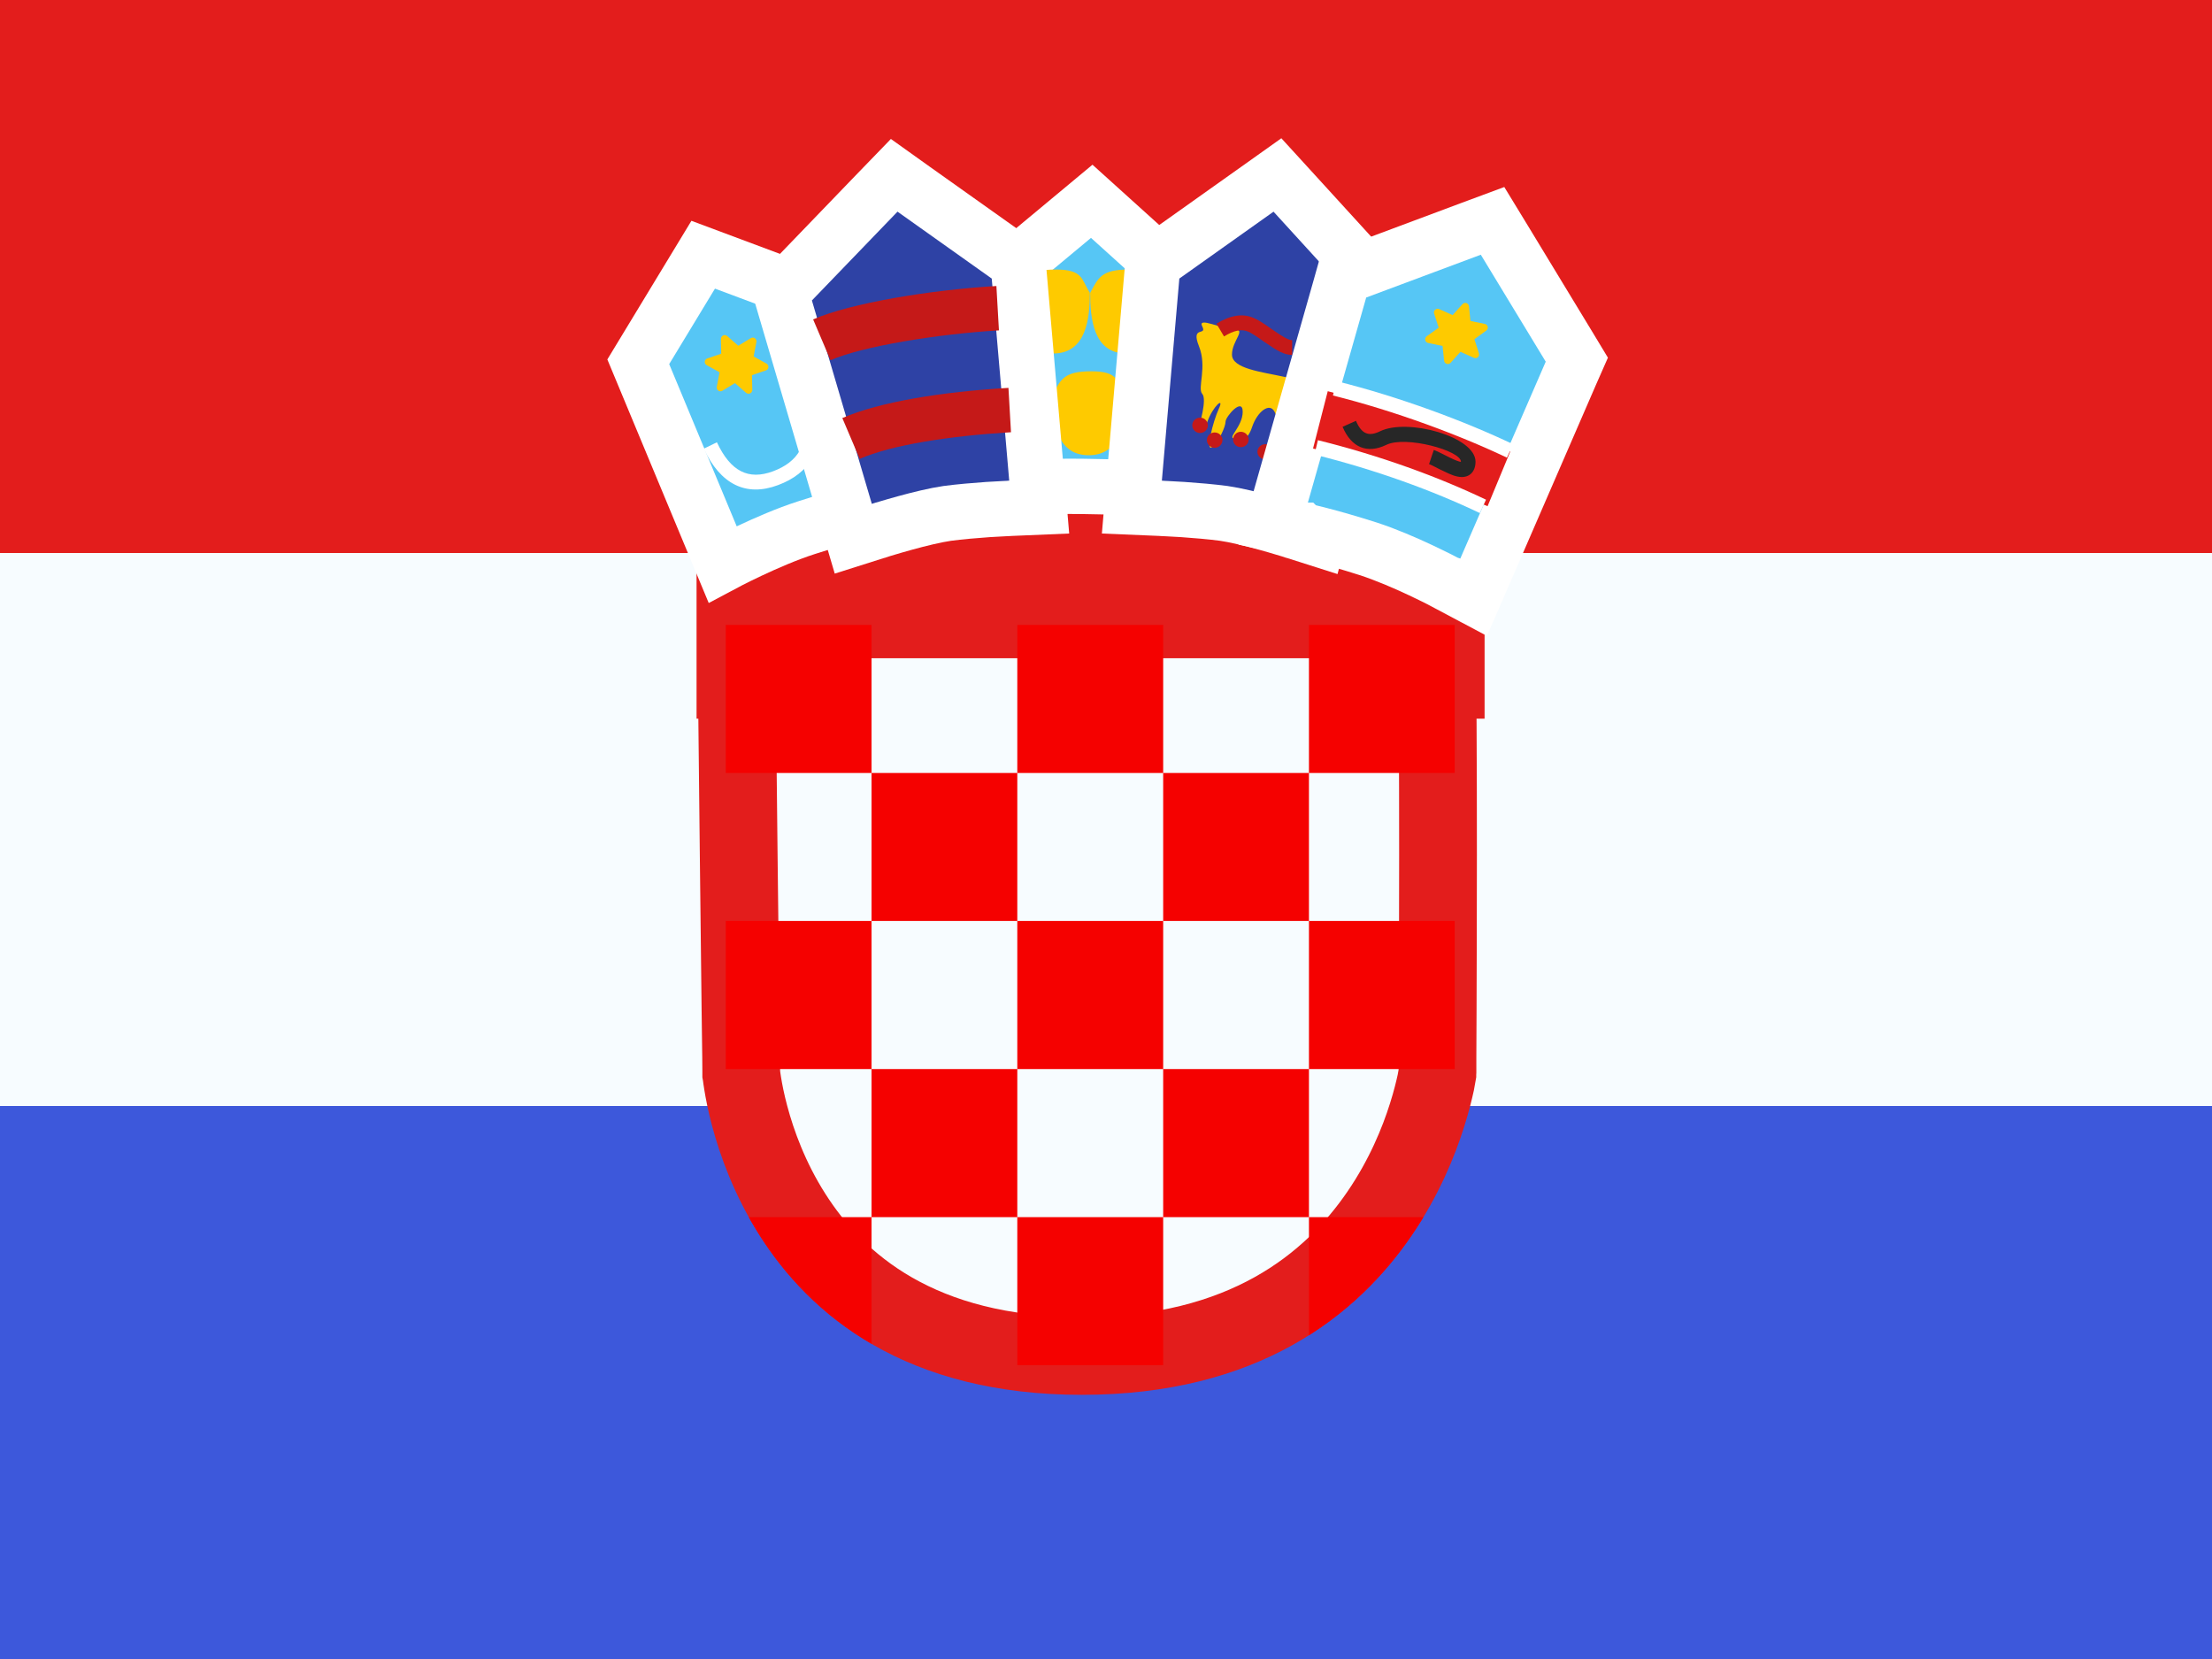
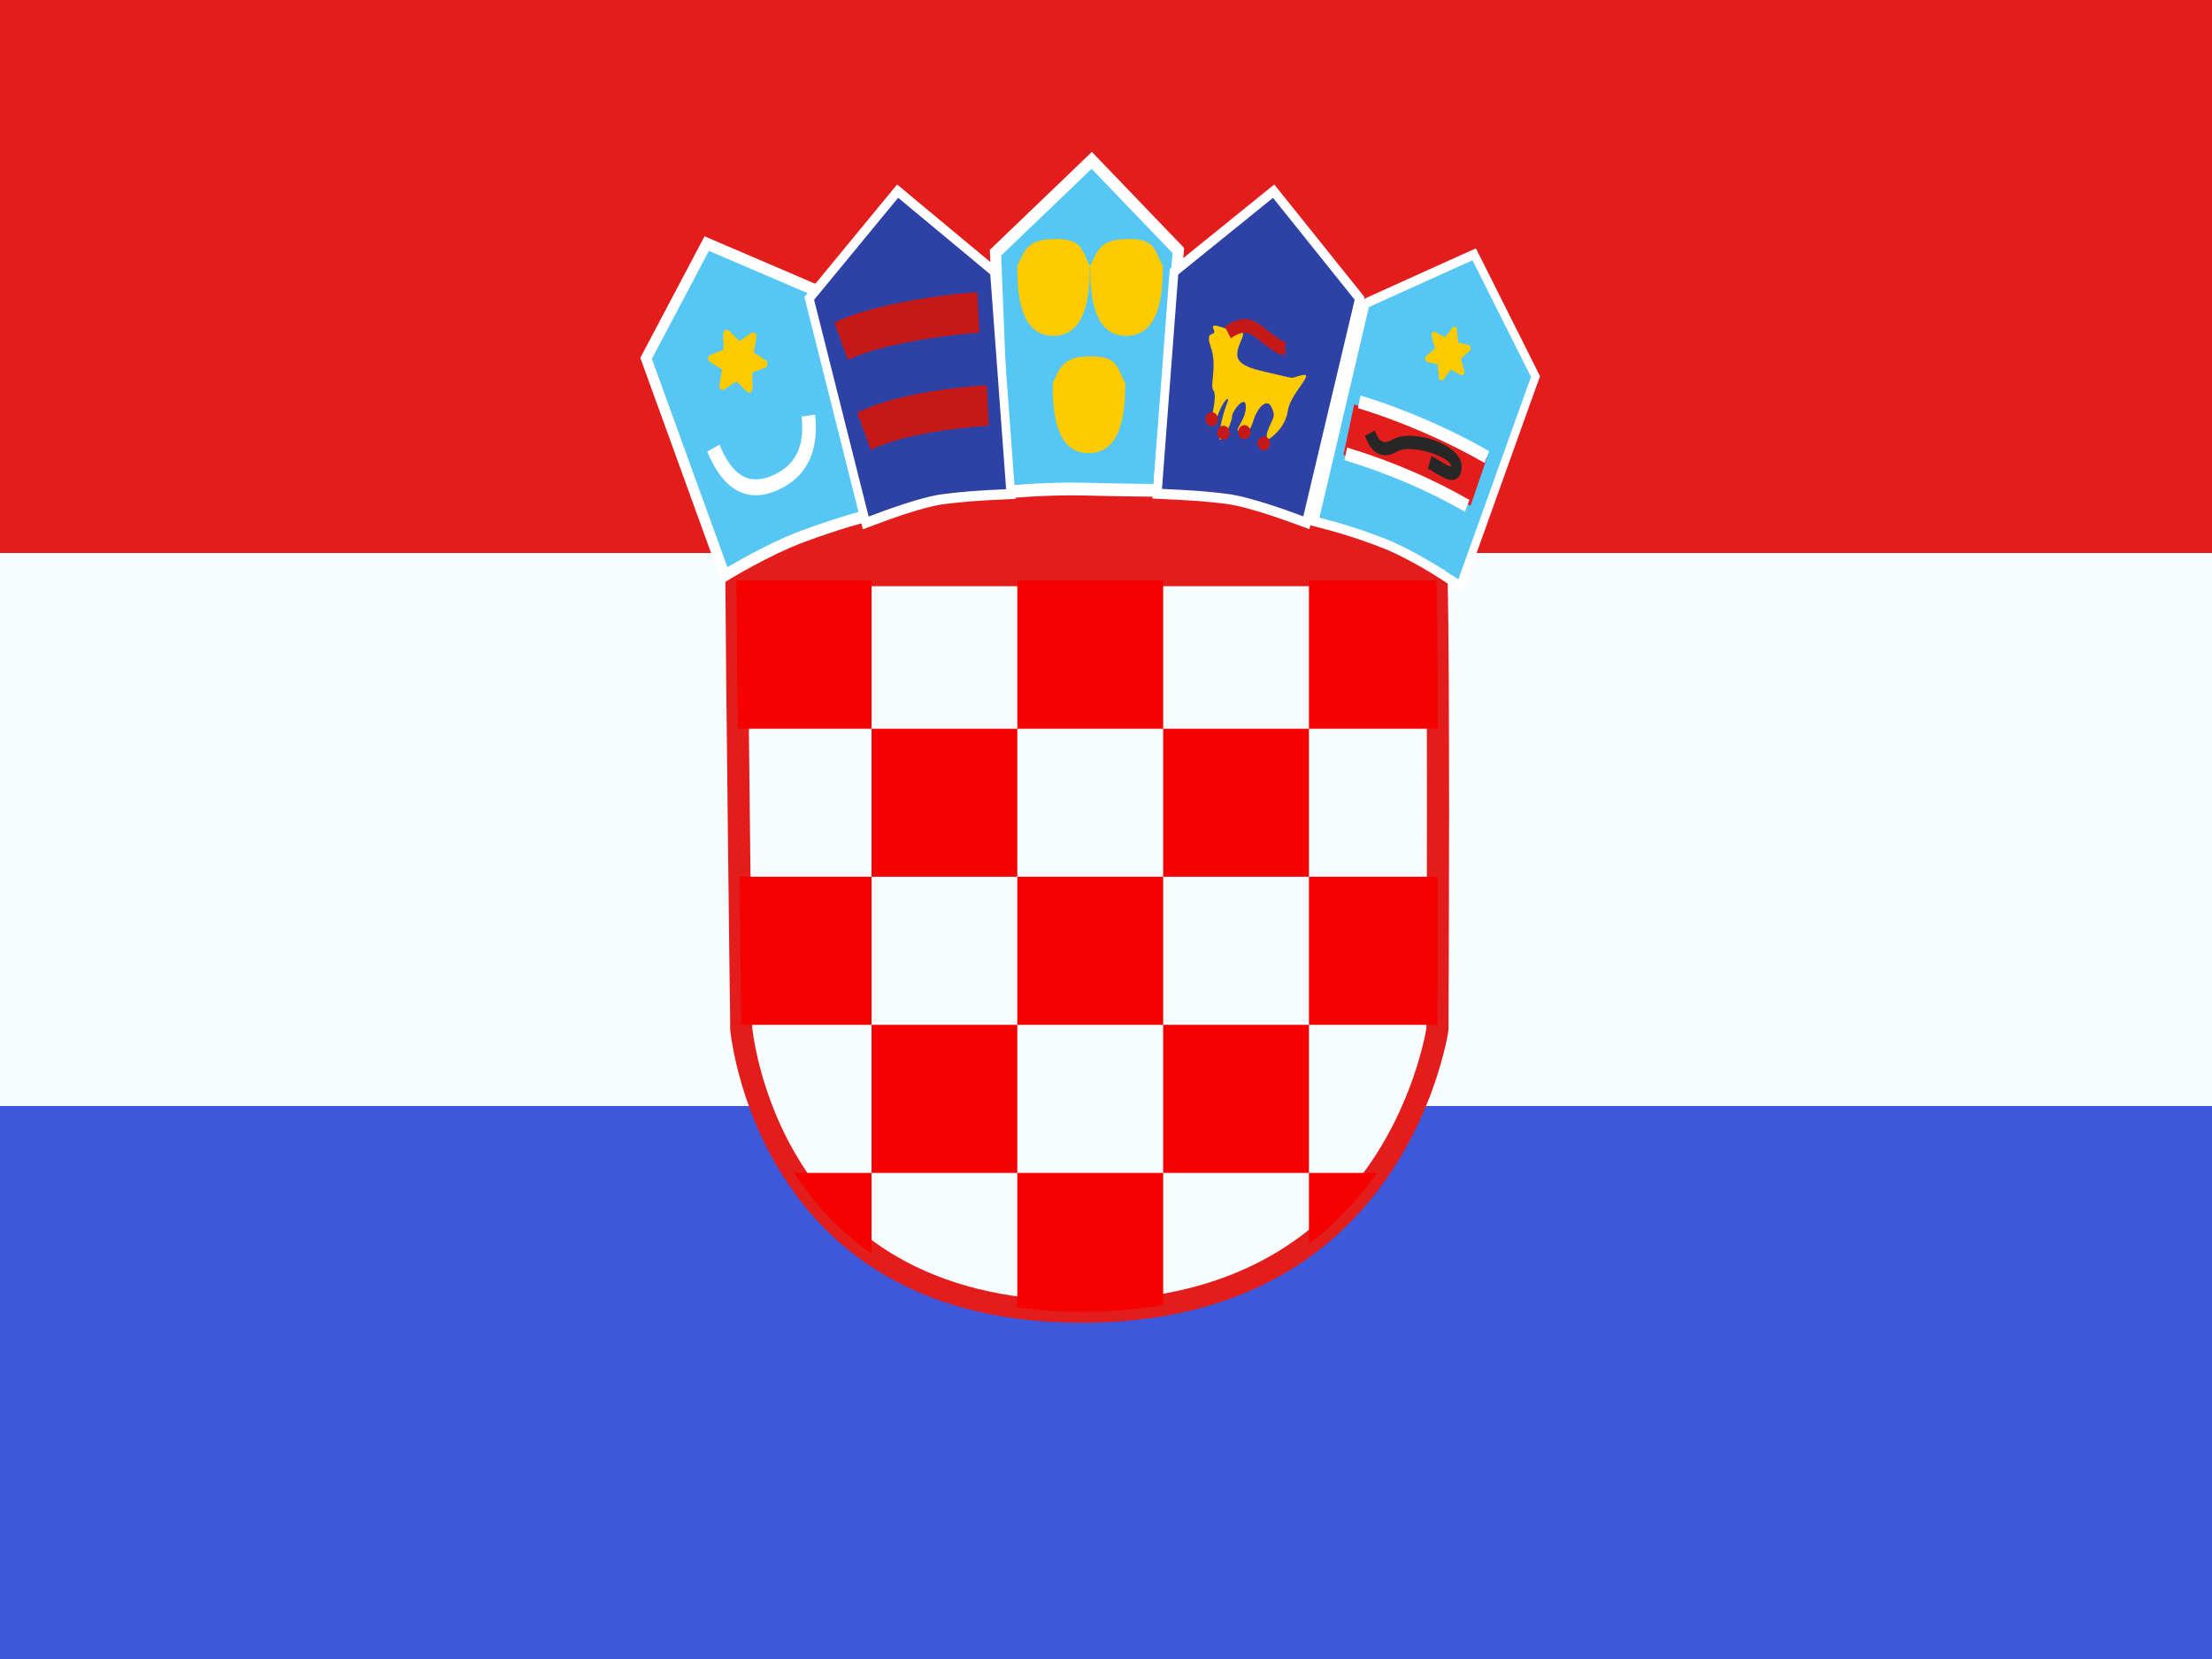
<svg xmlns="http://www.w3.org/2000/svg" width="20" height="15" viewBox="0 0 20 15" fill="none">
  <g clip-path="url(#clip0_270_60953)">
    <rect width="20" height="15" fill="white" />
    <path fill-rule="evenodd" clip-rule="evenodd" d="M0 0V15H20V0H0Z" fill="#F7FCFF" />
    <mask id="mask0_270_60953" style="mask-type:luminance" maskUnits="userSpaceOnUse" x="0" y="0" width="20" height="15">
      <path fill-rule="evenodd" clip-rule="evenodd" d="M0 0V15H20V0H0Z" fill="white" />
    </mask>
    <g mask="url(#mask0_270_60953)">
      <path fill-rule="evenodd" clip-rule="evenodd" d="M0 0V5H20V0H0Z" fill="#E31D1C" />
      <path fill-rule="evenodd" clip-rule="evenodd" d="M0 10V15H20V10H0Z" fill="#3D58DB" />
-       <rect x="6.298" y="3.998" width="7.125" height="2.5" fill="#E31D1C" />
-       <path d="M6.658 5.6H12.988C12.999 6.08 13.002 6.919 13.002 7.726C13.002 8.247 13 8.749 12.999 9.12L12.997 9.566L12.997 9.69L12.996 9.707L12.996 9.709C12.993 9.726 12.989 9.752 12.982 9.787C12.967 9.855 12.943 9.956 12.904 10.079C12.827 10.325 12.694 10.65 12.472 10.974C12.038 11.608 11.25 12.26 9.781 12.26C8.314 12.26 7.564 11.609 7.165 10.981C6.96 10.659 6.843 10.334 6.778 10.089C6.745 9.966 6.726 9.865 6.715 9.797C6.709 9.762 6.706 9.736 6.704 9.72L6.702 9.709L6.702 9.681L6.701 9.559L6.695 9.116C6.691 8.747 6.685 8.247 6.679 7.728C6.67 6.934 6.661 6.096 6.658 5.6ZM6.701 9.699C6.701 9.699 6.701 9.699 6.701 9.699L6.701 9.699Z" fill="#F7FCFF" stroke="#E31D1C" stroke-width="0.703" />
-       <mask id="mask1_270_60953" style="mask-type:luminance" maskUnits="userSpaceOnUse" x="6" y="5" width="8" height="8">
-         <path d="M6.658 5.6H12.988C12.999 6.08 13.002 6.919 13.002 7.726C13.002 8.247 13 8.749 12.999 9.12L12.997 9.566L12.997 9.69L12.996 9.707L12.996 9.709C12.993 9.726 12.989 9.752 12.982 9.787C12.967 9.855 12.943 9.956 12.904 10.079C12.827 10.325 12.694 10.65 12.472 10.974C12.038 11.608 11.25 12.26 9.781 12.26C8.314 12.26 7.564 11.609 7.165 10.981C6.96 10.659 6.843 10.334 6.778 10.089C6.745 9.966 6.726 9.865 6.715 9.797C6.709 9.762 6.706 9.736 6.704 9.72L6.702 9.709L6.702 9.681L6.701 9.559L6.695 9.116C6.691 8.747 6.685 8.247 6.679 7.728C6.67 6.934 6.661 6.096 6.658 5.6ZM6.701 9.699C6.701 9.699 6.701 9.699 6.701 9.699L6.701 9.699Z" fill="white" stroke="white" stroke-width="0.703" />
-       </mask>
-       <g mask="url(#mask1_270_60953)">
-         <path fill-rule="evenodd" clip-rule="evenodd" d="M6.562 5.65H7.88V6.989H6.562V5.65ZM9.198 6.989H7.88V8.327H6.562V9.666L7.88 9.666V11.005H6.562V12.343H7.88V11.005H9.198V12.343H10.517V11.005H11.835V12.343H13.153V11.005H11.835V9.666L13.153 9.666V8.327H11.835V6.989H13.153V5.65H11.835V6.989H10.517V5.65H9.198V6.989ZM9.198 8.327V6.989H10.517V8.327H9.198ZM9.198 9.666V8.327H7.88V9.666H9.198ZM10.517 9.666V11.005H9.198V9.666H10.517ZM10.517 9.666V8.327H11.835V9.666H10.517Z" fill="#F50100" />
+       <g transform="translate(0 -0.4)">
+         <rect x="6.658" y="3.998" width="6.33" height="1.6" fill="#E31D1C" stroke="#E31D1C" stroke-width="0.2" stroke-linejoin="round" />
+         <path d="M6.658 5.6H12.988C12.999 6.08 13.002 6.919 13.002 7.726C13.002 8.247 13 8.749 12.999 9.12L12.997 9.566L12.997 9.69L12.996 9.707L12.996 9.709C12.993 9.726 12.989 9.752 12.982 9.787C12.967 9.855 12.943 9.956 12.904 10.079C12.827 10.325 12.694 10.65 12.472 10.974C12.038 11.608 11.25 12.26 9.781 12.26C8.314 12.26 7.564 11.609 7.165 10.981C6.96 10.659 6.843 10.334 6.778 10.089C6.745 9.966 6.726 9.865 6.715 9.797C6.709 9.762 6.706 9.736 6.704 9.72L6.702 9.709L6.702 9.681L6.701 9.559L6.695 9.116C6.691 8.747 6.685 8.247 6.679 7.728C6.67 6.934 6.661 6.096 6.658 5.6ZM6.701 9.699C6.701 9.699 6.701 9.699 6.701 9.699L6.701 9.699Z" fill="#F7FCFF" stroke="#E31D1C" stroke-width="0.2" stroke-linejoin="round" />
+         <mask id="mask1_270_60953" style="mask-type:luminance" maskUnits="userSpaceOnUse" x="6" y="5" width="8" height="8">
+           <path d="M6.658 5.6H12.988C12.999 6.08 13.002 6.919 13.002 7.726C13.002 8.247 13 8.749 12.999 9.12L12.997 9.566L12.997 9.69L12.996 9.707L12.996 9.709C12.993 9.726 12.989 9.752 12.982 9.787C12.967 9.855 12.943 9.956 12.904 10.079C12.827 10.325 12.694 10.65 12.472 10.974C12.038 11.608 11.25 12.26 9.781 12.26C8.314 12.26 7.564 11.609 7.165 10.981C6.96 10.659 6.843 10.334 6.778 10.089C6.745 9.966 6.726 9.865 6.715 9.797C6.709 9.762 6.706 9.736 6.704 9.72L6.702 9.709L6.702 9.681L6.701 9.559L6.695 9.116C6.691 8.747 6.685 8.247 6.679 7.728C6.67 6.934 6.661 6.096 6.658 5.6ZM6.701 9.699C6.701 9.699 6.701 9.699 6.701 9.699L6.701 9.699Z" fill="white" stroke="white" stroke-width="0" />
+         </mask>
+         <g mask="url(#mask1_270_60953)">
+           <path fill-rule="evenodd" clip-rule="evenodd" d="M6.562 5.65H7.88V6.989H6.562V5.65ZM9.198 6.989H7.88V8.327H6.562V9.666L7.88 9.666V11.005H6.562V12.343H7.88V11.005H9.198V12.343H10.517V11.005H11.835V12.343H13.153V11.005H11.835V9.666L13.153 9.666V8.327H11.835V6.989H13.153V5.65H11.835V6.989H10.517V5.65H9.198V6.989ZM9.198 8.327V6.989H10.517V8.327H9.198ZM9.198 9.666V8.327H7.88V9.666H9.198ZM10.517 9.666V11.005H9.198V9.666H10.517ZM10.517 9.666V8.327H11.835V9.666H10.517Z" fill="#F50100" />
+         </g>
      </g>
-       <path fill-rule="evenodd" clip-rule="evenodd" d="M6.533 5.102C6.533 5.102 6.941 4.884 7.289 4.772C7.637 4.659 7.911 4.598 7.911 4.598L7.394 2.69L6.358 2.303L5.771 3.271L6.533 5.102Z" fill="#56C6F5" stroke="white" stroke-width="0.5" />
-       <path d="M6.363 4.057L6.482 3.999C6.605 4.262 6.767 4.344 6.99 4.261C7.217 4.176 7.309 4.016 7.276 3.762L7.407 3.745C7.448 4.06 7.321 4.28 7.035 4.386C6.745 4.495 6.514 4.379 6.363 4.057Z" fill="white" />
-       <path fill-rule="evenodd" clip-rule="evenodd" d="M6.645 3.464L6.531 3.533C6.506 3.548 6.475 3.526 6.481 3.497L6.506 3.366L6.39 3.302C6.364 3.288 6.367 3.25 6.395 3.241L6.521 3.198L6.518 3.065C6.518 3.035 6.552 3.019 6.575 3.038L6.675 3.126L6.789 3.057C6.814 3.042 6.845 3.064 6.839 3.093L6.814 3.223L6.93 3.287C6.956 3.302 6.953 3.34 6.925 3.349L6.799 3.392L6.802 3.525C6.802 3.555 6.768 3.571 6.745 3.551L6.645 3.464Z" fill="#FECA00" />
-       <path fill-rule="evenodd" clip-rule="evenodd" d="M9.088 4.422C9.088 4.422 9.436 4.391 9.801 4.398C10.166 4.406 10.476 4.408 10.476 4.408L10.654 2.527L9.871 1.82L9.001 2.544L9.088 4.422Z" fill="#56C6F5" stroke="white" stroke-width="0.5" />
-       <path fill-rule="evenodd" clip-rule="evenodd" d="M9.844 4.116C10.145 4.116 10.174 3.79 10.174 3.568C10.097 3.445 10.113 3.357 9.866 3.357C9.618 3.357 9.59 3.432 9.518 3.568C9.518 3.79 9.542 4.116 9.844 4.116Z" fill="#FECA00" />
-       <path fill-rule="evenodd" clip-rule="evenodd" d="M10.183 3.196C10.485 3.196 10.514 2.87 10.514 2.648C10.436 2.525 10.452 2.437 10.205 2.437C9.958 2.437 9.93 2.512 9.857 2.648C9.857 2.87 9.882 3.196 10.183 3.196Z" fill="#FECA00" />
-       <path fill-rule="evenodd" clip-rule="evenodd" d="M9.524 3.196C9.825 3.196 9.854 2.87 9.854 2.648C9.777 2.525 9.793 2.437 9.546 2.437C9.299 2.437 9.27 2.512 9.198 2.648C9.198 2.87 9.222 3.196 9.524 3.196Z" fill="#FECA00" />
-       <path d="M7.643 4.627L7.715 4.871L7.958 4.794L7.958 4.794L7.958 4.794L7.958 4.794L7.959 4.794L7.962 4.793L7.974 4.789L8.021 4.775C8.062 4.763 8.118 4.746 8.181 4.729C8.311 4.693 8.46 4.657 8.564 4.642C8.676 4.627 8.818 4.615 8.934 4.607C8.992 4.603 9.043 4.601 9.078 4.599L9.12 4.597L9.131 4.596L9.134 4.596L9.135 4.596L9.135 4.596H9.135L9.135 4.596L9.135 4.596L9.396 4.585L9.374 4.325L9.216 2.497L9.206 2.382L9.112 2.315L8.26 1.71L8.085 1.585L7.935 1.74L7.161 2.543L7.06 2.647L7.101 2.787L7.643 4.627Z" fill="#2E42A5" stroke="white" stroke-width="0.5" />
-       <mask id="mask2_270_60953" style="mask-type:luminance" maskUnits="userSpaceOnUse" x="6" y="1" width="4" height="5">
-         <path d="M7.643 4.627L7.715 4.871L7.958 4.794L7.958 4.794L7.958 4.794L7.958 4.794L7.959 4.794L7.962 4.793L7.974 4.789L8.021 4.775C8.062 4.763 8.118 4.746 8.181 4.729C8.311 4.693 8.46 4.657 8.564 4.642C8.676 4.627 8.818 4.615 8.934 4.607C8.992 4.603 9.043 4.601 9.078 4.599L9.12 4.597L9.131 4.596L9.134 4.596L9.135 4.596L9.135 4.596H9.135L9.135 4.596L9.135 4.596L9.396 4.585L9.374 4.325L9.216 2.497L9.206 2.382L9.112 2.315L8.26 1.71L8.085 1.585L7.935 1.74L7.161 2.543L7.06 2.647L7.101 2.787L7.643 4.627Z" fill="white" stroke="white" stroke-width="0.5" />
-       </mask>
-       <g mask="url(#mask2_270_60953)">
-         <path d="M7.773 4.149L7.616 3.78C7.952 3.633 8.52 3.542 9.118 3.507L9.141 3.908C8.586 3.941 8.06 4.023 7.773 4.149Z" fill="#C51918" />
-         <path d="M7.509 3.257L7.352 2.888C7.688 2.741 8.411 2.621 9.009 2.586L9.032 2.987C8.476 3.02 7.796 3.131 7.509 3.257Z" fill="#C51918" />
+       <g transform="translate(6.841 3.702) scale(0.934 1.072) translate(-6.841 -3.702)">
+         <path fill-rule="evenodd" clip-rule="evenodd" d="M6.533 5.102C6.533 5.102 6.941 4.884 7.289 4.772C7.637 4.659 7.911 4.598 7.911 4.598L7.394 2.69L6.358 2.303L5.771 3.271L6.533 5.102Z" fill="#56C6F5" stroke="white" stroke-width="0.1" />
+         <path d="M6.363 4.057L6.482 3.999C6.605 4.262 6.767 4.344 6.99 4.261C7.217 4.176 7.309 4.016 7.276 3.762L7.407 3.745C7.448 4.06 7.321 4.28 7.035 4.386C6.745 4.495 6.514 4.379 6.363 4.057Z" fill="white" />
+         <path fill-rule="evenodd" clip-rule="evenodd" d="M6.645 3.464L6.531 3.533C6.506 3.548 6.475 3.526 6.481 3.497L6.506 3.366L6.39 3.302C6.364 3.288 6.367 3.25 6.395 3.241L6.521 3.198L6.518 3.065C6.518 3.035 6.552 3.019 6.575 3.038L6.675 3.126L6.789 3.057C6.814 3.042 6.845 3.064 6.839 3.093L6.814 3.223L6.93 3.287C6.956 3.302 6.953 3.34 6.925 3.349L6.799 3.392L6.802 3.525C6.802 3.555 6.768 3.571 6.745 3.551L6.645 3.464Z" fill="#FECA00" />
      </g>
-       <path d="M11.988 4.621L11.92 4.873L11.672 4.794L11.672 4.794L11.672 4.794L11.671 4.794L11.671 4.794L11.668 4.793L11.655 4.789L11.608 4.775C11.568 4.763 11.512 4.746 11.449 4.729C11.318 4.693 11.17 4.657 11.066 4.642C10.954 4.627 10.812 4.615 10.695 4.607C10.637 4.603 10.587 4.601 10.551 4.599L10.509 4.597L10.498 4.596L10.496 4.596L10.495 4.596L10.495 4.596H10.495L10.495 4.596L10.495 4.596L10.234 4.585L10.256 4.325L10.414 2.497L10.424 2.382L10.518 2.315L11.37 1.71L11.55 1.582L11.699 1.745L12.429 2.545L12.521 2.646L12.486 2.778L11.988 4.621Z" fill="#2E42A5" stroke="white" stroke-width="0.5" />
-       <mask id="mask3_270_60953" style="mask-type:luminance" maskUnits="userSpaceOnUse" x="9" y="1" width="4" height="5">
-         <path d="M11.988 4.621L11.92 4.873L11.672 4.794L11.672 4.794L11.672 4.794L11.671 4.794L11.671 4.794L11.668 4.793L11.655 4.789L11.608 4.775C11.568 4.763 11.512 4.746 11.449 4.729C11.318 4.693 11.17 4.657 11.066 4.642C10.954 4.627 10.812 4.615 10.695 4.607C10.637 4.603 10.587 4.601 10.551 4.599L10.509 4.597L10.498 4.596L10.496 4.596L10.495 4.596L10.495 4.596H10.495L10.495 4.596L10.495 4.596L10.234 4.585L10.256 4.325L10.414 2.497L10.424 2.382L10.518 2.315L11.37 1.71L11.55 1.582L11.699 1.745L12.429 2.545L12.521 2.646L12.486 2.778L11.988 4.621Z" fill="white" stroke="white" stroke-width="0.5" />
-       </mask>
-       <g mask="url(#mask3_270_60953)">
-         <path fill-rule="evenodd" clip-rule="evenodd" d="M11.499 4.042C11.499 4.042 11.682 3.939 11.709 3.767C11.735 3.594 12.02 3.382 11.877 3.407C11.735 3.433 11.817 3.452 11.611 3.407C11.405 3.362 11.139 3.333 11.139 3.206C11.139 3.08 11.271 2.979 11.163 2.979C11.055 2.979 10.824 2.859 10.87 2.951C10.917 3.042 10.764 2.939 10.84 3.129C10.917 3.319 10.824 3.51 10.87 3.561C10.917 3.611 10.84 3.858 10.84 3.858C10.84 3.858 10.868 3.95 10.917 3.812C10.966 3.675 11.074 3.579 11.02 3.696C10.966 3.812 10.898 4.09 10.959 4.042C11.02 3.993 11.081 3.858 11.081 3.812C11.081 3.767 11.236 3.588 11.236 3.723C11.236 3.858 11.09 3.964 11.163 3.964C11.236 3.964 11.276 3.993 11.322 3.858C11.368 3.723 11.479 3.634 11.524 3.723C11.569 3.812 11.559 3.808 11.499 3.925C11.438 4.042 11.499 4.042 11.499 4.042Z" fill="#FECA00" />
-         <path fill-rule="evenodd" clip-rule="evenodd" d="M11.067 3.042L10.999 2.927C11.121 2.851 11.234 2.831 11.333 2.874C11.378 2.893 11.412 2.915 11.5 2.977L11.512 2.985C11.604 3.049 11.653 3.076 11.683 3.076V3.209C11.614 3.209 11.555 3.177 11.437 3.095L11.425 3.087C11.346 3.031 11.315 3.011 11.282 2.997C11.227 2.974 11.157 2.986 11.067 3.042ZM10.851 3.915C10.889 3.915 10.921 3.884 10.921 3.845C10.921 3.807 10.889 3.776 10.851 3.776C10.812 3.776 10.78 3.807 10.78 3.845C10.78 3.884 10.812 3.915 10.851 3.915ZM11.053 3.979C11.053 4.017 11.021 4.049 10.982 4.049C10.944 4.049 10.912 4.017 10.912 3.979C10.912 3.941 10.944 3.91 10.982 3.91C11.021 3.91 11.053 3.941 11.053 3.979ZM11.219 4.043C11.258 4.043 11.29 4.012 11.29 3.974C11.29 3.936 11.258 3.904 11.219 3.904C11.18 3.904 11.149 3.936 11.149 3.974C11.149 4.012 11.18 4.043 11.219 4.043ZM11.51 4.085C11.51 4.123 11.478 4.154 11.44 4.154C11.401 4.154 11.369 4.123 11.369 4.085C11.369 4.047 11.401 4.016 11.44 4.016C11.478 4.016 11.51 4.047 11.51 4.085Z" fill="#C51918" />
+       <g transform="translate(9.828 2.95) scale(1.0 1.153) translate(-9.828 -3.121)">
+         <path fill-rule="evenodd" clip-rule="evenodd" d="M9.088 4.422C9.088 4.422 9.436 4.391 9.801 4.398C10.166 4.406 10.476 4.408 10.476 4.408L10.654 2.527L9.871 1.82L9.001 2.544L9.088 4.422Z" fill="#56C6F5" stroke="white" stroke-width="0.1" />
+         <path fill-rule="evenodd" clip-rule="evenodd" d="M9.844 4.116C10.145 4.116 10.174 3.79 10.174 3.568C10.097 3.445 10.113 3.357 9.866 3.357C9.618 3.357 9.59 3.432 9.518 3.568C9.518 3.79 9.542 4.116 9.844 4.116Z" fill="#FECA00" />
+         <path fill-rule="evenodd" clip-rule="evenodd" d="M10.183 3.196C10.485 3.196 10.514 2.87 10.514 2.648C10.436 2.525 10.452 2.437 10.205 2.437C9.958 2.437 9.93 2.512 9.857 2.648C9.857 2.87 9.882 3.196 10.183 3.196Z" fill="#FECA00" />
+         <path fill-rule="evenodd" clip-rule="evenodd" d="M9.524 3.196C9.825 3.196 9.854 2.87 9.854 2.648C9.777 2.525 9.793 2.437 9.546 2.437C9.299 2.437 9.27 2.512 9.198 2.648C9.198 2.87 9.222 3.196 9.524 3.196Z" fill="#FECA00" />
      </g>
-       <path d="M13.431 5.154L13.323 5.402L13.084 5.275L13.084 5.275L13.084 5.275L13.084 5.275L13.084 5.275L13.084 5.274L13.081 5.273L13.068 5.266C13.057 5.26 13.04 5.252 13.02 5.241C12.978 5.22 12.918 5.19 12.848 5.157C12.706 5.09 12.528 5.013 12.37 4.962C12.201 4.908 12.05 4.865 11.941 4.837C11.887 4.823 11.843 4.812 11.814 4.805L11.78 4.797L11.771 4.795L11.77 4.794L11.769 4.794L11.769 4.794L11.769 4.794L11.769 4.794L11.769 4.794L11.511 4.737L11.583 4.482L12.112 2.622L12.146 2.501L12.265 2.456L13.301 2.069L13.495 1.997L13.603 2.174L14.19 3.141L14.257 3.252L14.205 3.37L13.431 5.154Z" fill="#56C6F5" stroke="white" stroke-width="0.5" />
-       <mask id="mask4_270_60953" style="mask-type:luminance" maskUnits="userSpaceOnUse" x="11" y="1" width="4" height="5">
-         <path d="M13.431 5.154L13.323 5.402L13.084 5.275L13.084 5.275L13.084 5.275L13.084 5.275L13.084 5.275L13.084 5.274L13.081 5.273L13.068 5.266C13.057 5.26 13.04 5.252 13.02 5.241C12.978 5.22 12.918 5.19 12.848 5.157C12.706 5.09 12.528 5.013 12.37 4.962C12.201 4.908 12.05 4.865 11.941 4.837C11.887 4.823 11.843 4.812 11.814 4.805L11.78 4.797L11.771 4.795L11.77 4.794L11.769 4.794L11.769 4.794L11.769 4.794L11.769 4.794L11.769 4.794L11.511 4.737L11.583 4.482L12.112 2.622L12.146 2.501L12.265 2.456L13.301 2.069L13.495 1.997L13.603 2.174L14.19 3.141L14.257 3.252L14.205 3.37L13.431 5.154Z" fill="white" stroke="white" stroke-width="0.5" />
-       </mask>
-       <g mask="url(#mask4_270_60953)">
-         <path fill-rule="evenodd" clip-rule="evenodd" d="M13.205 3.181L13.116 3.28C13.096 3.302 13.06 3.29 13.057 3.261L13.043 3.128L12.913 3.101C12.884 3.095 12.876 3.058 12.9 3.04L13.008 2.963L12.967 2.836C12.957 2.808 12.986 2.783 13.013 2.795L13.134 2.849L13.223 2.75C13.242 2.728 13.279 2.74 13.282 2.769L13.295 2.902L13.426 2.929C13.454 2.935 13.462 2.972 13.438 2.989L13.331 3.067L13.372 3.194C13.381 3.222 13.353 3.247 13.326 3.235L13.205 3.181Z" fill="#FECA00" />
-         <path d="M11.872 4.055L12.005 3.537C12.593 3.692 13.206 3.891 13.655 4.083L13.45 4.577C13.026 4.395 12.437 4.204 11.872 4.055Z" fill="#E31D1C" />
-         <path d="M12.052 3.576L12.083 3.446C12.647 3.586 13.246 3.809 13.681 4.017L13.625 4.138C13.198 3.934 12.607 3.714 12.052 3.576Z" fill="white" />
-         <path d="M11.885 4.11L11.916 3.98C12.48 4.12 13.001 4.31 13.436 4.518L13.38 4.639C12.953 4.435 12.44 4.248 11.885 4.11Z" fill="white" />
-         <path d="M12.139 3.859L12.26 3.805C12.311 3.924 12.374 3.95 12.479 3.899C12.726 3.779 13.341 3.947 13.341 4.174C13.341 4.262 13.29 4.316 13.211 4.313C13.167 4.311 13.12 4.294 13.051 4.259C13.042 4.255 13.037 4.252 13.023 4.246C12.947 4.207 12.941 4.204 12.921 4.196L12.964 4.068C12.992 4.079 12.997 4.081 13.082 4.124C13.095 4.131 13.1 4.133 13.108 4.137C13.161 4.163 13.197 4.177 13.217 4.177C13.218 4.178 13.209 4.187 13.209 4.174C13.209 4.074 12.709 3.937 12.535 4.022C12.361 4.106 12.219 4.047 12.139 3.859Z" fill="#272727" />
+       <g transform="translate(8.228 3.228) scale(0.78 0.913) translate(-8.228 -3.228)">
+         <path d="M7.643 4.627L7.715 4.871L7.958 4.794L7.958 4.794L7.958 4.794L7.958 4.794L7.959 4.794L7.962 4.793L7.974 4.789L8.021 4.775C8.062 4.763 8.118 4.746 8.181 4.729C8.311 4.693 8.46 4.657 8.564 4.642C8.676 4.627 8.818 4.615 8.934 4.607C8.992 4.603 9.043 4.601 9.078 4.599L9.12 4.597L9.131 4.596L9.134 4.596L9.135 4.596L9.135 4.596H9.135L9.135 4.596L9.135 4.596L9.396 4.585L9.374 4.325L9.216 2.497L9.206 2.382L9.112 2.315L8.26 1.71L8.085 1.585L7.935 1.74L7.161 2.543L7.06 2.647L7.101 2.787L7.643 4.627Z" fill="#2E42A5" stroke="white" stroke-width="0.1" />
+         <mask id="mask2_270_60953" style="mask-type:luminance" maskUnits="userSpaceOnUse" x="6" y="1" width="4" height="5">
+           <path d="M7.643 4.627L7.715 4.871L7.958 4.794L7.958 4.794L7.958 4.794L7.958 4.794L7.959 4.794L7.962 4.793L7.974 4.789L8.021 4.775C8.062 4.763 8.118 4.746 8.181 4.729C8.311 4.693 8.46 4.657 8.564 4.642C8.676 4.627 8.818 4.615 8.934 4.607C8.992 4.603 9.043 4.601 9.078 4.599L9.12 4.597L9.131 4.596L9.134 4.596L9.135 4.596L9.135 4.596H9.135L9.135 4.596L9.135 4.596L9.396 4.585L9.374 4.325L9.216 2.497L9.206 2.382L9.112 2.315L8.26 1.71L8.085 1.585L7.935 1.74L7.161 2.543L7.06 2.647L7.101 2.787L7.643 4.627Z" fill="white" stroke="white" stroke-width="0.1" />
+         </mask>
+         <g mask="url(#mask2_270_60953)">
+           <path d="M7.773 4.149L7.616 3.78C7.952 3.633 8.52 3.542 9.118 3.507L9.141 3.908C8.586 3.941 8.06 4.023 7.773 4.149Z" fill="#C51918" />
+           <path d="M7.509 3.257L7.352 2.888C7.688 2.741 8.411 2.621 9.009 2.586L9.032 2.987C8.476 3.02 7.796 3.131 7.509 3.257Z" fill="#C51918" />
+         </g>
+       </g>
+       <g transform="translate(11.378 3.227) scale(0.80 0.911) translate(-11.378 -3.227)">
+         <path d="M11.988 4.621L11.92 4.873L11.672 4.794L11.672 4.794L11.672 4.794L11.671 4.794L11.671 4.794L11.668 4.793L11.655 4.789L11.608 4.775C11.568 4.763 11.512 4.746 11.449 4.729C11.318 4.693 11.17 4.657 11.066 4.642C10.954 4.627 10.812 4.615 10.695 4.607C10.637 4.603 10.587 4.601 10.551 4.599L10.509 4.597L10.498 4.596L10.496 4.596L10.495 4.596L10.495 4.596H10.495L10.495 4.596L10.495 4.596L10.234 4.585L10.256 4.325L10.414 2.497L10.424 2.382L10.518 2.315L11.37 1.71L11.55 1.582L11.699 1.745L12.429 2.545L12.521 2.646L12.486 2.778L11.988 4.621Z" fill="#2E42A5" stroke="white" stroke-width="0.1" />
+         <mask id="mask3_270_60953" style="mask-type:luminance" maskUnits="userSpaceOnUse" x="9" y="1" width="4" height="5">
+           <path d="M11.988 4.621L11.92 4.873L11.672 4.794L11.672 4.794L11.672 4.794L11.671 4.794L11.671 4.794L11.668 4.793L11.655 4.789L11.608 4.775C11.568 4.763 11.512 4.746 11.449 4.729C11.318 4.693 11.17 4.657 11.066 4.642C10.954 4.627 10.812 4.615 10.695 4.607C10.637 4.603 10.587 4.601 10.551 4.599L10.509 4.597L10.498 4.596L10.496 4.596L10.495 4.596L10.495 4.596H10.495L10.495 4.596L10.495 4.596L10.234 4.585L10.256 4.325L10.414 2.497L10.424 2.382L10.518 2.315L11.37 1.71L11.55 1.582L11.699 1.745L12.429 2.545L12.521 2.646L12.486 2.778L11.988 4.621Z" fill="white" stroke="white" stroke-width="0.1" />
+         </mask>
+         <g mask="url(#mask3_270_60953)">
+           <path fill-rule="evenodd" clip-rule="evenodd" d="M11.499 4.042C11.499 4.042 11.682 3.939 11.709 3.767C11.735 3.594 12.02 3.382 11.877 3.407C11.735 3.433 11.817 3.452 11.611 3.407C11.405 3.362 11.139 3.333 11.139 3.206C11.139 3.08 11.271 2.979 11.163 2.979C11.055 2.979 10.824 2.859 10.87 2.951C10.917 3.042 10.764 2.939 10.84 3.129C10.917 3.319 10.824 3.51 10.87 3.561C10.917 3.611 10.84 3.858 10.84 3.858C10.84 3.858 10.868 3.95 10.917 3.812C10.966 3.675 11.074 3.579 11.02 3.696C10.966 3.812 10.898 4.09 10.959 4.042C11.02 3.993 11.081 3.858 11.081 3.812C11.081 3.767 11.236 3.588 11.236 3.723C11.236 3.858 11.09 3.964 11.163 3.964C11.236 3.964 11.276 3.993 11.322 3.858C11.368 3.723 11.479 3.634 11.524 3.723C11.569 3.812 11.559 3.808 11.499 3.925C11.438 4.042 11.499 4.042 11.499 4.042Z" fill="#FECA00" />
+           <path fill-rule="evenodd" clip-rule="evenodd" d="M11.067 3.042L10.999 2.927C11.121 2.851 11.234 2.831 11.333 2.874C11.378 2.893 11.412 2.915 11.5 2.977L11.512 2.985C11.604 3.049 11.653 3.076 11.683 3.076V3.209C11.614 3.209 11.555 3.177 11.437 3.095L11.425 3.087C11.346 3.031 11.315 3.011 11.282 2.997C11.227 2.974 11.157 2.986 11.067 3.042ZM10.851 3.915C10.889 3.915 10.921 3.884 10.921 3.845C10.921 3.807 10.889 3.776 10.851 3.776C10.812 3.776 10.78 3.807 10.78 3.845C10.78 3.884 10.812 3.915 10.851 3.915ZM11.053 3.979C11.053 4.017 11.021 4.049 10.982 4.049C10.944 4.049 10.912 4.017 10.912 3.979C10.912 3.941 10.944 3.91 10.982 3.91C11.021 3.91 11.053 3.941 11.053 3.979ZM11.219 4.043C11.258 4.043 11.29 4.012 11.29 3.974C11.29 3.936 11.258 3.904 11.219 3.904C11.18 3.904 11.149 3.936 11.149 3.974C11.149 4.012 11.18 4.043 11.219 4.043ZM11.51 4.085C11.51 4.123 11.478 4.154 11.44 4.154C11.401 4.154 11.369 4.123 11.369 4.085C11.369 4.047 11.401 4.016 11.44 4.016C11.478 4.016 11.51 4.047 11.51 4.085Z" fill="#C51918" />
+         </g>
+       </g>
+       <g transform="translate(12.884 3.799) scale(0.728 0.881) translate(-12.884 -3.699)">
+         <path d="M13.431 5.154L13.323 5.402L13.084 5.275L13.084 5.275L13.084 5.275L13.084 5.275L13.084 5.275L13.084 5.274L13.081 5.273L13.068 5.266C13.057 5.26 13.04 5.252 13.02 5.241C12.978 5.22 12.918 5.19 12.848 5.157C12.706 5.09 12.528 5.013 12.37 4.962C12.201 4.908 12.05 4.865 11.941 4.837C11.887 4.823 11.843 4.812 11.814 4.805L11.78 4.797L11.771 4.795L11.77 4.794L11.769 4.794L11.769 4.794L11.769 4.794L11.769 4.794L11.769 4.794L11.511 4.737L11.583 4.482L12.112 2.622L12.146 2.501L12.265 2.456L13.301 2.069L13.495 1.997L13.603 2.174L14.19 3.141L14.257 3.252L14.205 3.37L13.431 5.154Z" fill="#56C6F5" stroke="white" stroke-width="0.1" />
+         <mask id="mask4_270_60953" style="mask-type:luminance" maskUnits="userSpaceOnUse" x="11" y="1" width="4" height="5">
+           <path d="M13.431 5.154L13.323 5.402L13.084 5.275L13.084 5.275L13.084 5.275L13.084 5.275L13.084 5.275L13.084 5.274L13.081 5.273L13.068 5.266C13.057 5.26 13.04 5.252 13.02 5.241C12.978 5.22 12.918 5.19 12.848 5.157C12.706 5.09 12.528 5.013 12.37 4.962C12.201 4.908 12.05 4.865 11.941 4.837C11.887 4.823 11.843 4.812 11.814 4.805L11.78 4.797L11.771 4.795L11.77 4.794L11.769 4.794L11.769 4.794L11.769 4.794L11.769 4.794L11.769 4.794L11.511 4.737L11.583 4.482L12.112 2.622L12.146 2.501L12.265 2.456L13.301 2.069L13.495 1.997L13.603 2.174L14.19 3.141L14.257 3.252L14.205 3.37L13.431 5.154Z" fill="white" stroke="white" stroke-width="0.1" />
+         </mask>
+         <g mask="url(#mask4_270_60953)">
+           <path fill-rule="evenodd" clip-rule="evenodd" d="M13.205 3.181L13.116 3.28C13.096 3.302 13.06 3.29 13.057 3.261L13.043 3.128L12.913 3.101C12.884 3.095 12.876 3.058 12.9 3.04L13.008 2.963L12.967 2.836C12.957 2.808 12.986 2.783 13.013 2.795L13.134 2.849L13.223 2.75C13.242 2.728 13.279 2.74 13.282 2.769L13.295 2.902L13.426 2.929C13.454 2.935 13.462 2.972 13.438 2.989L13.331 3.067L13.372 3.194C13.381 3.222 13.353 3.247 13.326 3.235L13.205 3.181Z" fill="#FECA00" />
+           <path d="M11.872 4.055L12.005 3.537C12.593 3.692 13.206 3.891 13.655 4.083L13.45 4.577C13.026 4.395 12.437 4.204 11.872 4.055Z" fill="#E31D1C" />
+           <path d="M12.052 3.576L12.083 3.446C12.647 3.586 13.246 3.809 13.681 4.017L13.625 4.138C13.198 3.934 12.607 3.714 12.052 3.576Z" fill="white" />
+           <path d="M11.885 4.11L11.916 3.98C12.48 4.12 13.001 4.31 13.436 4.518L13.38 4.639C12.953 4.435 12.44 4.248 11.885 4.11Z" fill="white" />
+           <path d="M12.139 3.859L12.26 3.805C12.311 3.924 12.374 3.95 12.479 3.899C12.726 3.779 13.341 3.947 13.341 4.174C13.341 4.262 13.29 4.316 13.211 4.313C13.167 4.311 13.12 4.294 13.051 4.259C13.042 4.255 13.037 4.252 13.023 4.246C12.947 4.207 12.941 4.204 12.921 4.196L12.964 4.068C12.992 4.079 12.997 4.081 13.082 4.124C13.095 4.131 13.1 4.133 13.108 4.137C13.161 4.163 13.197 4.177 13.217 4.177C13.218 4.178 13.209 4.187 13.209 4.174C13.209 4.074 12.709 3.937 12.535 4.022C12.361 4.106 12.219 4.047 12.139 3.859Z" fill="#272727" />
+         </g>
      </g>
    </g>
  </g>
  <defs>
    <clipPath id="clip0_270_60953">
      <rect width="20" height="15" fill="white" />
    </clipPath>
  </defs>
</svg>
